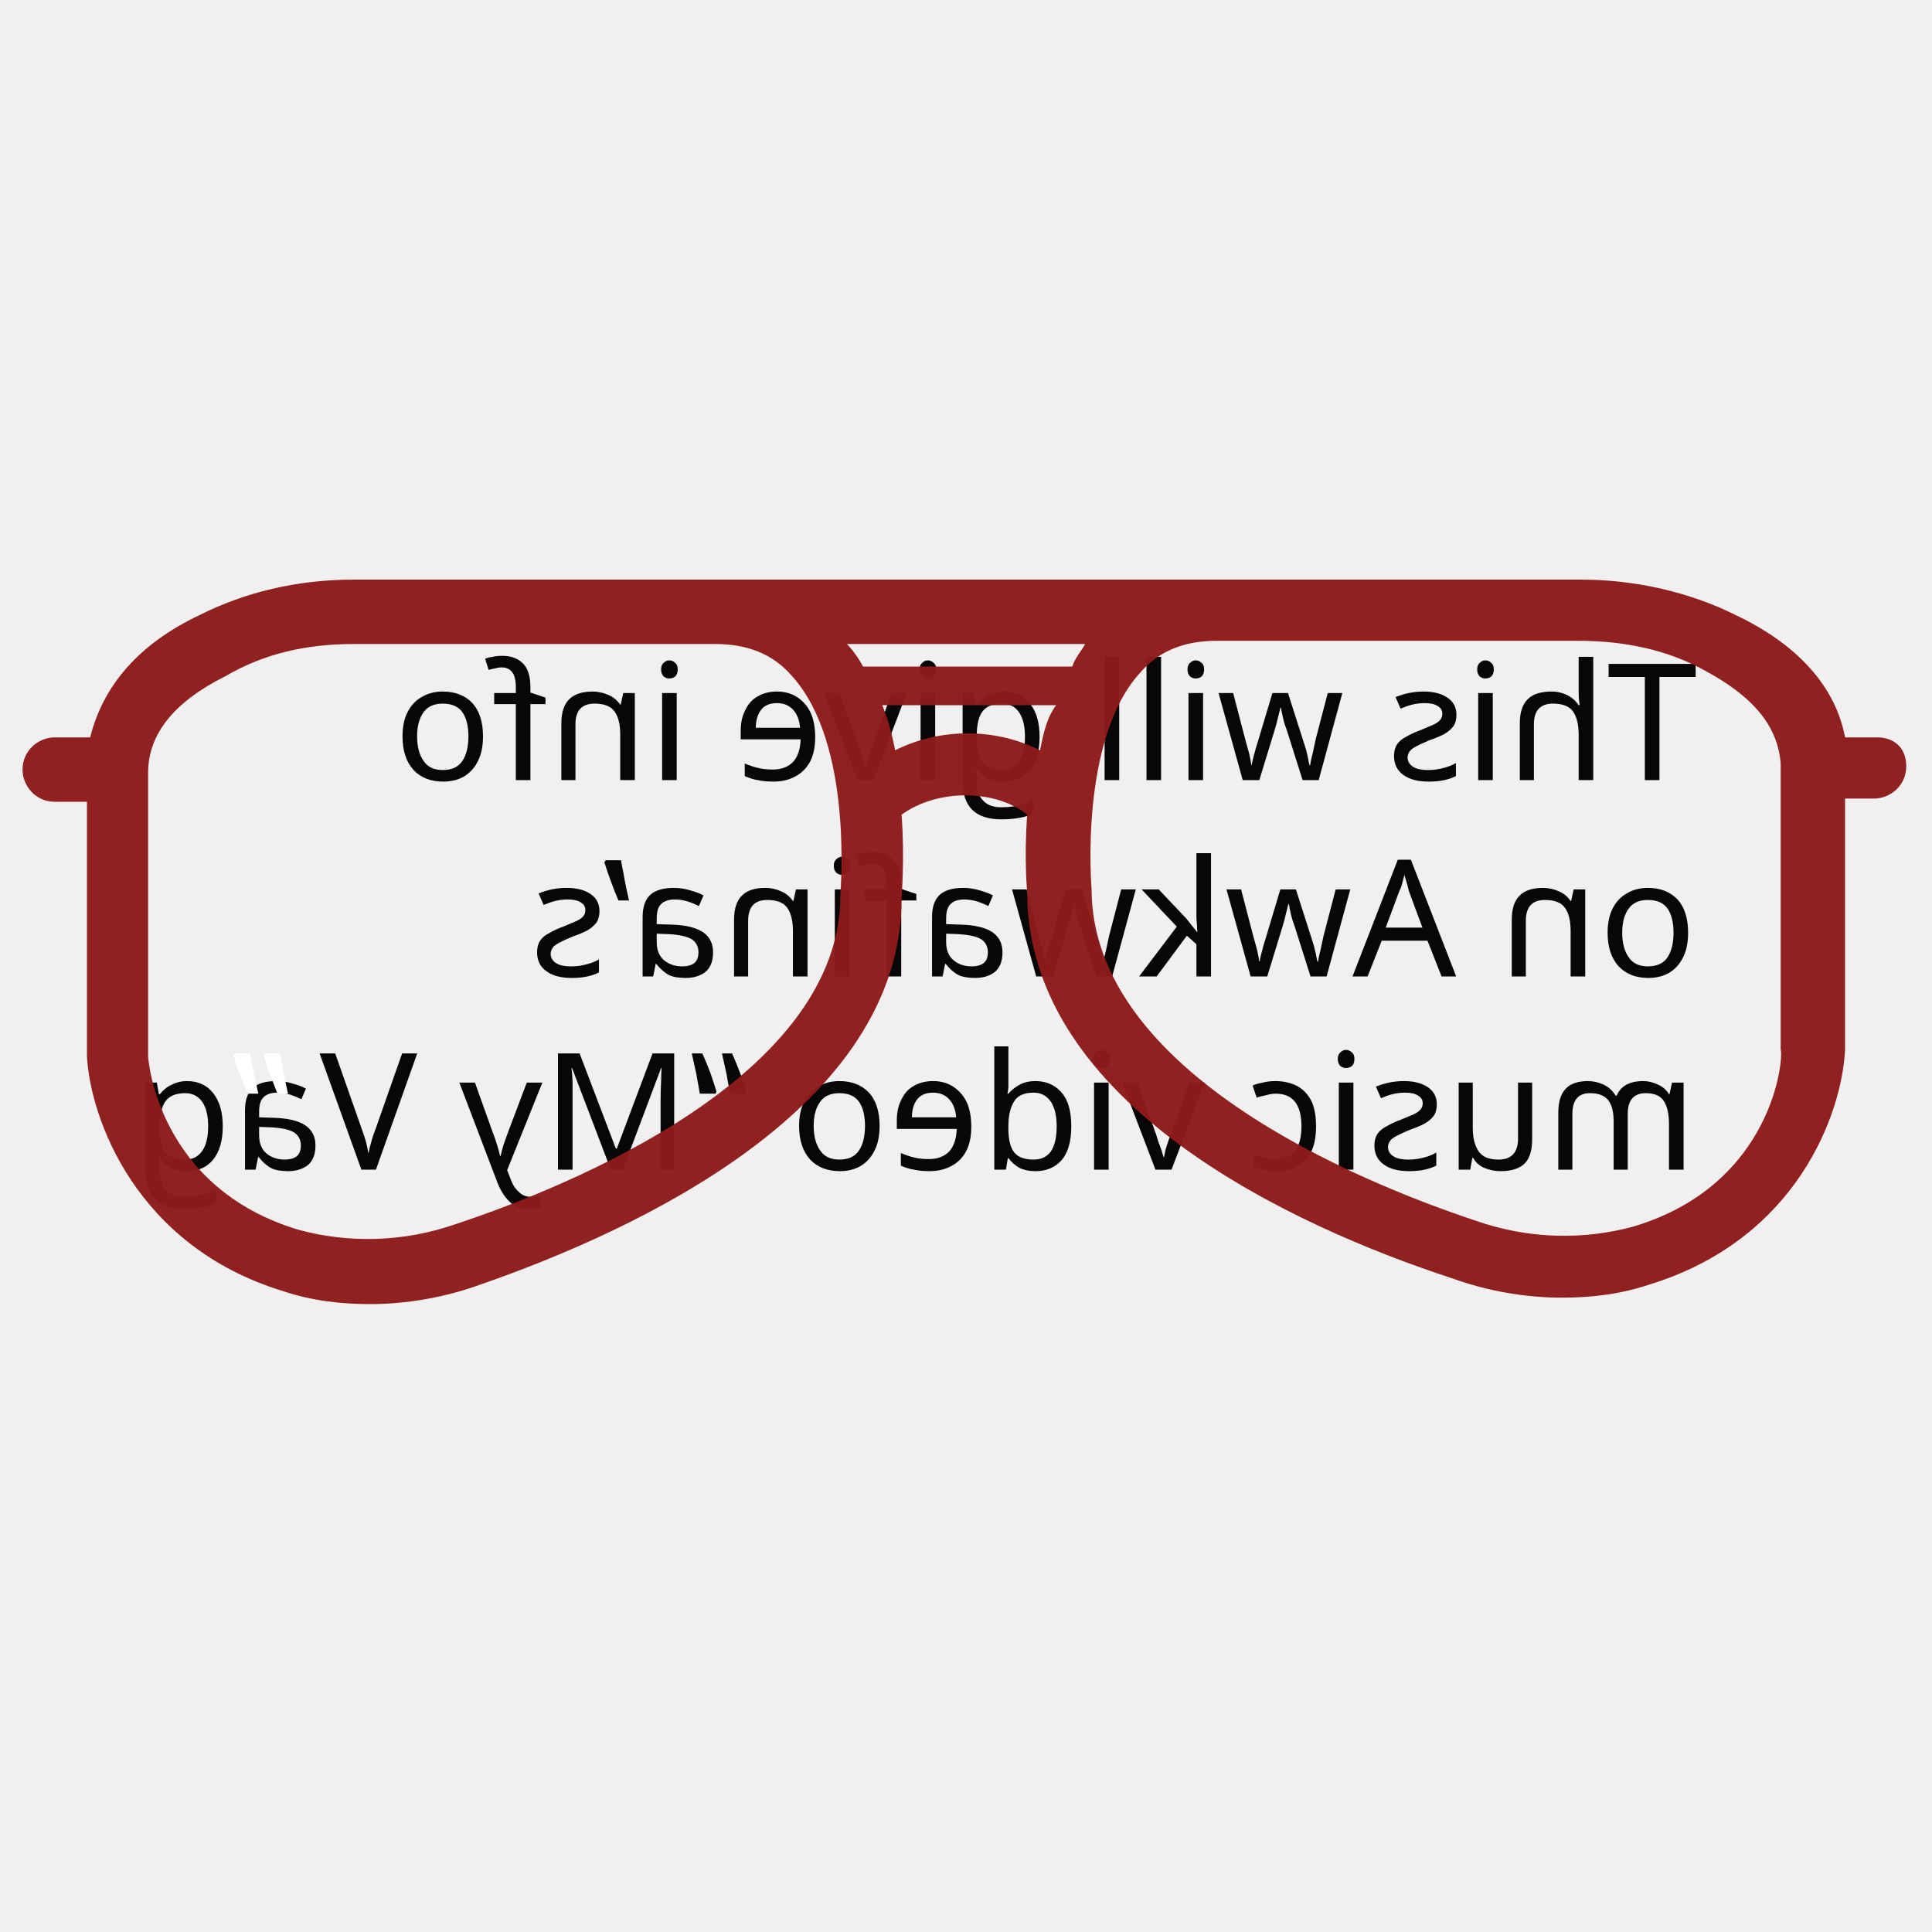
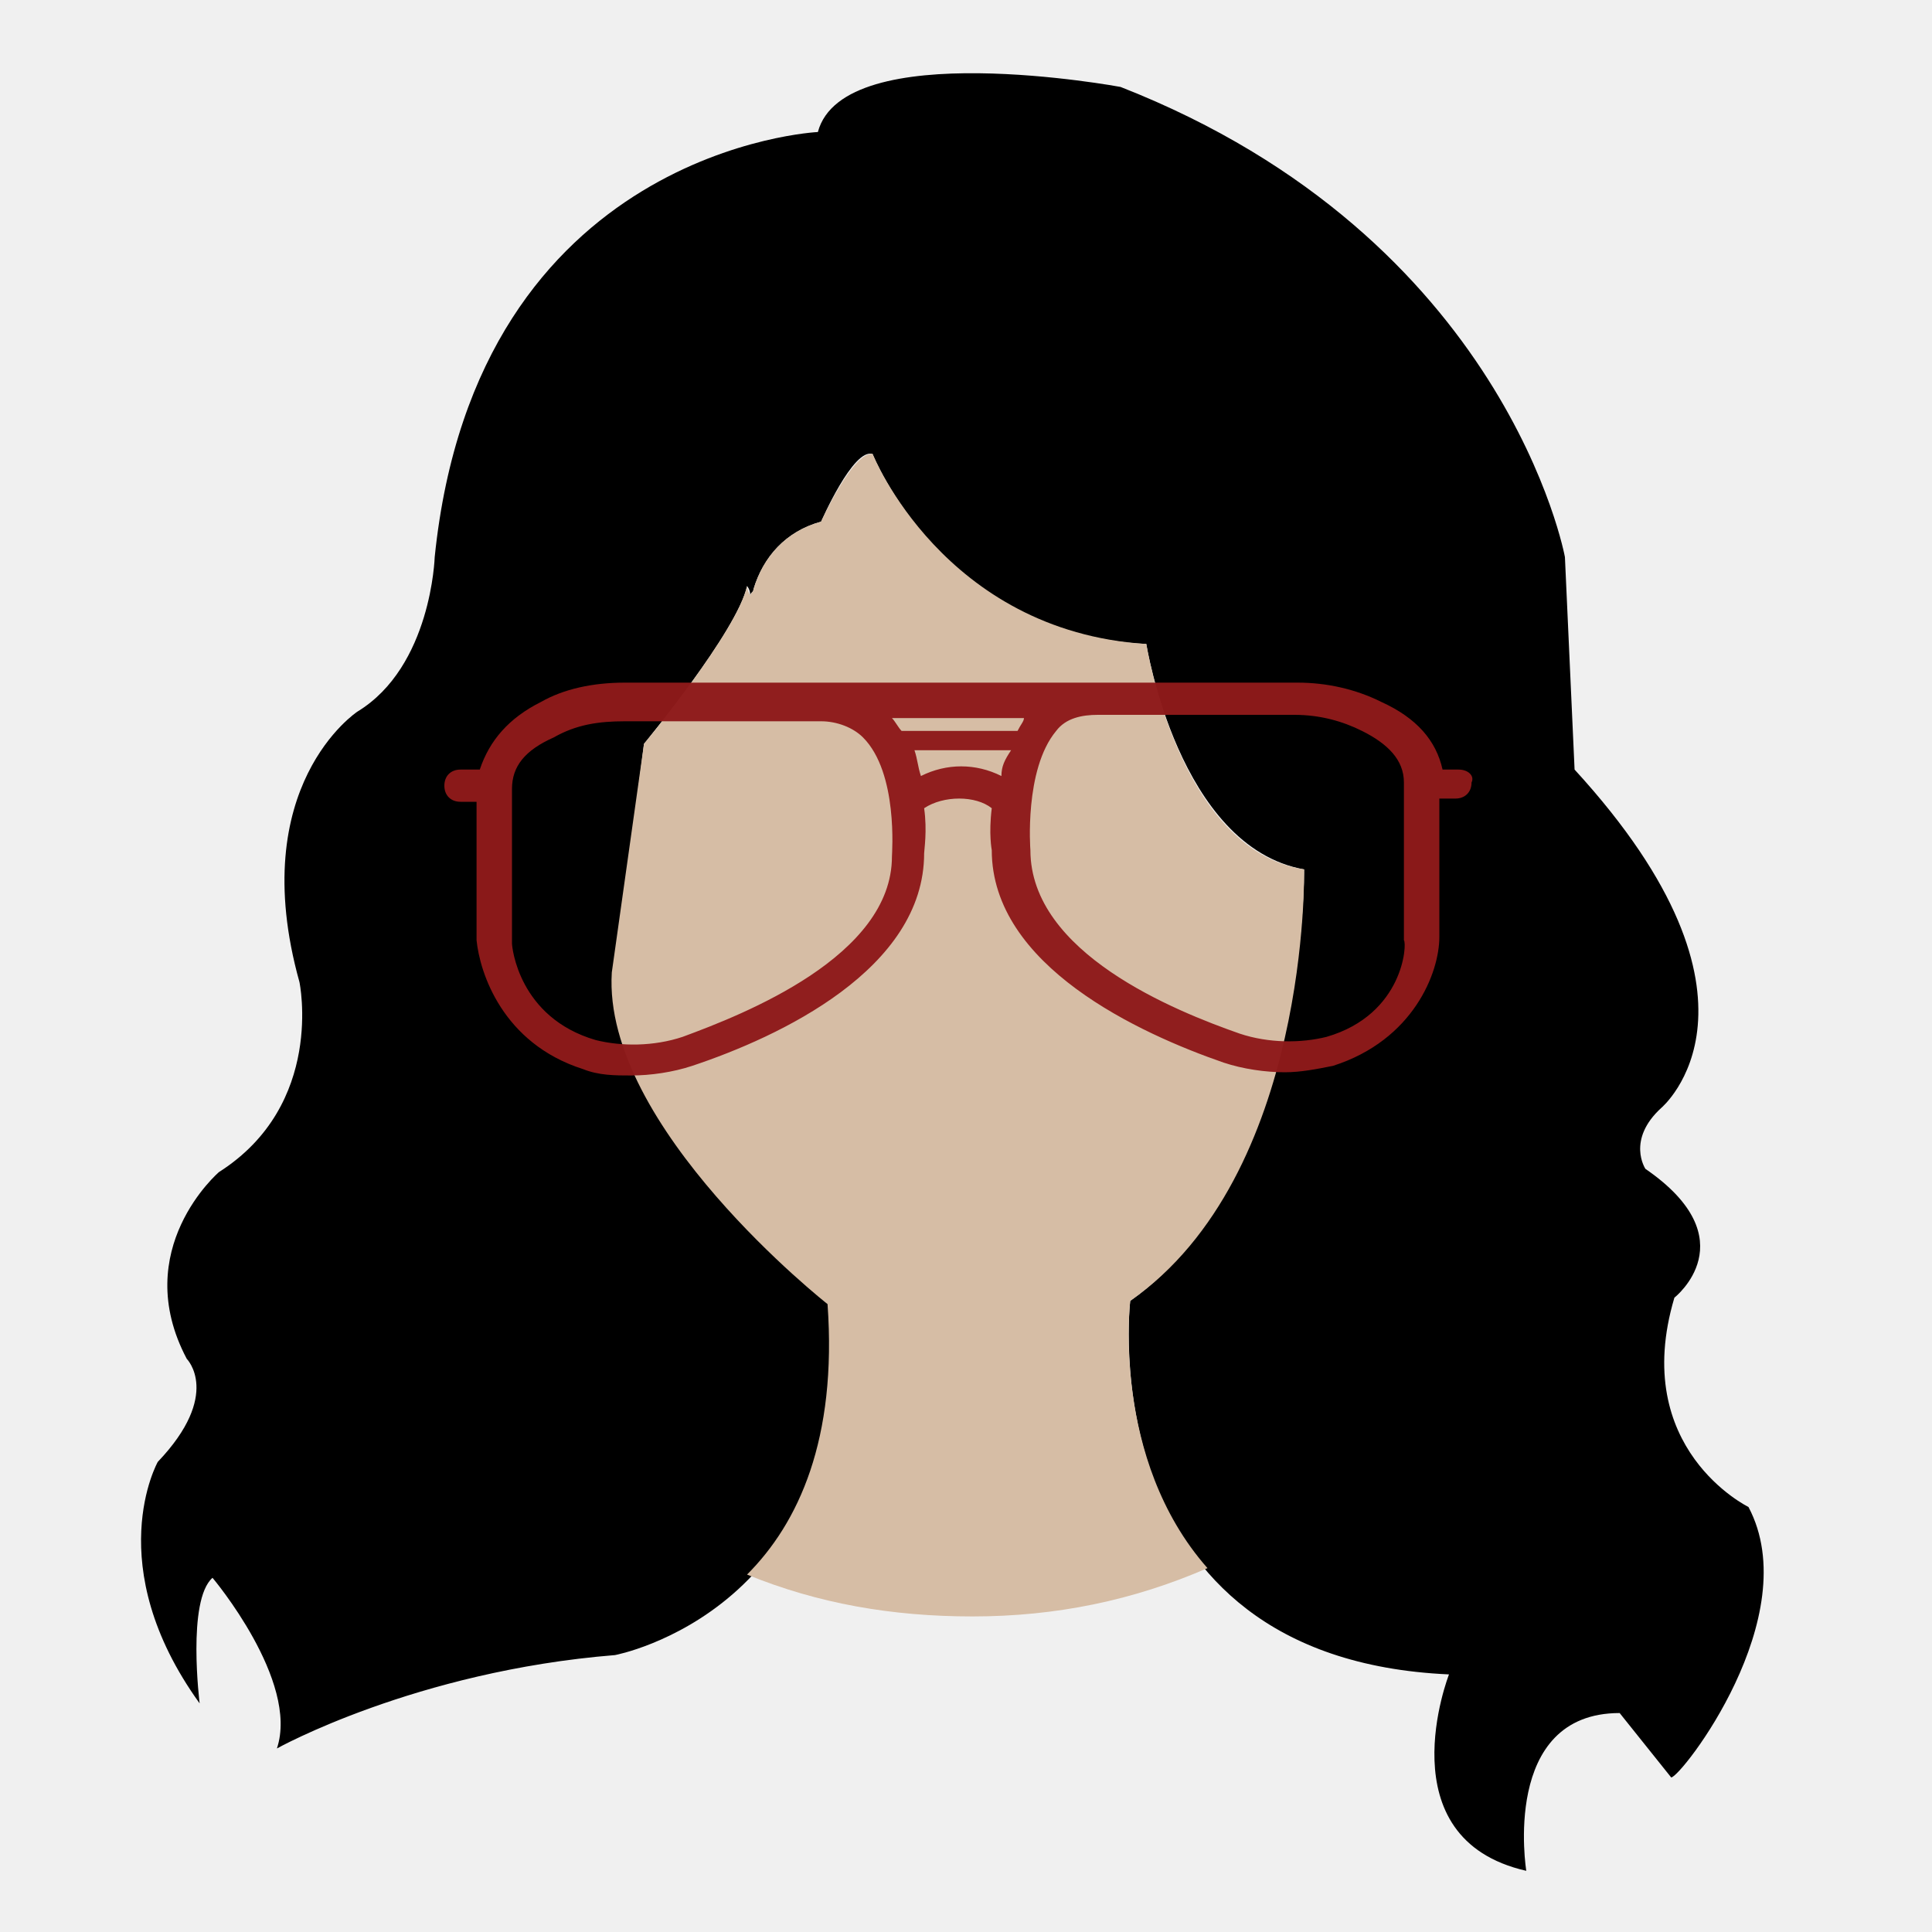
<svg xmlns="http://www.w3.org/2000/svg" version="1.1" id="Capa_1" x="0px" y="0px" viewBox="0 0 60 60" style="enable-background:new 0 0 60 60;" xml:space="preserve">
  <style type="text/css">
- 	.st0{opacity:0.97;}
- 	.st1{font-family:'MyriadPro-Regular';}
- 	.st2{font-size:5.047px;}
- 	.st3{fill:#FFFFFF;}
- 	.st4{font-size:8.652px;}
- 	.st5{opacity:0.97;fill:#8E1A1A;}
+ 	.st0{fill:#D6BDA5;}
+ 	.st1{opacity:0.97;fill:#8E1A1A;enable-background:new    ;}
</style>
-   <text id="This_will_give_info_on_Awkwafina_x2019_s__music_video__x201C_My_Vag_x201D_" transform="matrix(-1 0 0 1 52.707 24.2265)" class="st0">
-     <tspan x="0" y="0" class="st1 st2">This will give info</tspan>
-     <tspan x="0" y="6.1" class="st1 st2">on Awkwafina’s </tspan>
-     <tspan x="0" y="12.1" class="st1 st2">music video “My Vag</tspan>
-     <tspan x="43.7" y="12.1" class="st3 st1 st2">”</tspan>
-     <tspan x="0" y="22.5" class="st1 st4"> </tspan>
-   </text>
-   <path class="st5" d="M58.3,22.9h-1c-0.3-1.6-1.5-2.9-3.4-3.8c-1.4-0.7-3.1-1.1-4.8-1.1H37.8c0,0,0,0,0,0v0H22.2H11  c-1.8,0-3.4,0.4-4.8,1.1c-1.9,0.9-3,2.2-3.4,3.8H1.7c-0.5,0-1,0.4-1,1c0,0.5,0.4,1,1,1h1l0,7.9c0.1,1.9,1.5,5.9,6.1,7.3  c0.9,0.3,1.8,0.4,2.7,0.4c1.1,0,2.3-0.2,3.4-0.6C19.8,38.2,28,34.4,28,27.9c0-0.1,0.1-1.2,0-2.6c1.1-0.8,2.9-0.8,3.9,0  c-0.1,1.4,0,2.4,0,2.4c0,6.6,8.3,10.4,13.2,12c1.1,0.4,2.3,0.6,3.4,0.6c0.9,0,1.8-0.1,2.7-0.4c4.6-1.4,6-5.3,6.1-7.3v-7.8h0.9  c0.5,0,1-0.4,1-1S58.8,22.9,58.3,22.9z M26.1,27.8c0,5.6-8.3,9-11.9,10.2c-1.7,0.6-3.4,0.6-4.9,0.2c-4.4-1.3-4.7-5.3-4.7-5.4v-8.8  c0-1.2,0.8-2.2,2.4-3C8.2,20.3,9.5,20,11,20h11.2c1,0,1.8,0.3,2.4,1C26.5,23.1,26.1,27.6,26.1,27.8z M32.3,23.3  c-1.4-0.7-3.1-0.7-4.5,0c-0.1-0.5-0.2-0.9-0.4-1.4h5.4C32.5,22.3,32.4,22.8,32.3,23.3z M33.3,20.7h-6.5c-0.1-0.2-0.3-0.5-0.5-0.7  h7.4C33.6,20.2,33.4,20.4,33.3,20.7z M50.7,38.1c-1.5,0.4-3.2,0.4-4.9-0.2c-3.6-1.2-11.9-4.6-11.9-10.3c0,0-0.4-4.6,1.5-6.7  c0.6-0.7,1.4-1,2.4-1h11.2c1.5,0,2.8,0.3,3.9,0.9c1.5,0.8,2.3,1.7,2.4,2.9c0,0.1,0,0.1,0,0.2c0,0.1,0,0.1,0,0.2l0,8.5  C55.4,32.8,55.1,36.8,50.7,38.1z" />
+   <g>
+     <g>
+       <g>
+         <path d="M54.3,46.8c0,0-3.7-1.8-2.3-6.5c0,0,2.3-1.8-0.9-4c0,0-0.6-0.9,0.5-1.9c0,0,3.9-3.3-2.7-10.5l-0.3-6.6     c0,0-1.8-9.9-13.8-14.6c0,0-8.6-1.6-9.4,1.4c0,0-10.6,0.5-11.9,13.2c0,0-0.1,3.4-2.4,4.8c0,0-3.5,2.3-1.8,8.4     c0,0,0.8,3.8-2.5,5.9c0,0-2.8,2.4-1,5.8c0,0,1.1,1.1-0.9,3.2c0,0-1.8,3.2,1.3,7.5c0,0-0.4-3.2,0.4-3.9c0,0,2.7,3.2,2,5.3     c0,0,4.3-2.4,10.5-2.9c0,0,7.5-1.4,6.7-10.9c0,0-7-5.4-6.7-10.3l0.9-7.1c0,0,2.9-3.5,3.2-4.9c0,0,0.1,0.1,0.1,0.3     c0-0.1,0.1-0.1,0.1-0.2c0.3-1,1-1.8,2.1-2.1l0,0c0,0,1-2.3,1.6-2.1c0,0,2.2,5.6,8.5,5.9c0,0,1,6.3,4.9,7c0,0,0.1,9.5-5.4,13.4     c0,0-1.3,11.1,9.9,11.6c0,0-2,5.1,2.4,6.1c0,0-0.8-4.9,2.9-4.9l1.6,2C52.2,55.2,56.1,50.2,54.3,46.8z" />
+       </g>
+     </g>
+     <path class="st0" d="M35.1,40.4c5.6-3.9,5.4-13.4,5.4-13.4c-3.9-0.6-4.9-7-4.9-7c-6.3-0.4-8.5-5.9-8.5-5.9   c-0.6-0.1-1.6,2.1-1.6,2.1l0,0c-1.1,0.3-1.8,1.1-2.1,2.1c0,0.1-0.1,0.1-0.1,0.2c-0.1-0.2-0.1-0.3-0.1-0.3c-0.3,1.4-3.2,4.9-3.2,4.9   l-1,7.1c-0.3,4.8,6.7,10.3,6.7,10.3c0.3,4.2-0.9,6.8-2.5,8.4c2.2,0.9,4.5,1.3,7,1.3c2.6,0,5-0.5,7.3-1.5   C34.5,45.3,35.1,40.4,35.1,40.4z" />
+     <path class="st1" d="M45.3,23.9h-0.5c-0.2-0.9-0.8-1.6-1.9-2.1c-0.8-0.4-1.7-0.6-2.6-0.6h-6.2h-8.6h-6.1c-1,0-1.9,0.2-2.6,0.6   c-1,0.5-1.6,1.2-1.9,2.1h-0.6c-0.3,0-0.5,0.2-0.5,0.5s0.2,0.5,0.5,0.5h0.5v4.3c0.1,1,0.8,3.2,3.3,4c0.5,0.2,1,0.2,1.5,0.2   c0.6,0,1.3-0.1,1.9-0.3c2.7-0.9,7.2-3,7.2-6.6c0-0.1,0.1-0.7,0-1.4c0.6-0.4,1.6-0.4,2.1,0c-0.1,0.8,0,1.3,0,1.3   c0,3.6,4.6,5.7,7.2,6.6c0.6,0.2,1.3,0.3,1.9,0.3c0.5,0,1-0.1,1.5-0.2c2.5-0.8,3.3-2.9,3.3-4v-4.3h0.5c0.3,0,0.5-0.2,0.5-0.5   C45.8,24.1,45.6,23.9,45.3,23.9z M27.7,26.6c0,3.1-4.6,4.9-6.5,5.6c-0.9,0.3-1.9,0.3-2.7,0.1c-2.4-0.7-2.6-2.9-2.6-3v-4.8   c0-0.7,0.4-1.2,1.3-1.6c0.7-0.4,1.4-0.5,2.2-0.5h6.1c0.5,0,1,0.2,1.3,0.5C27.9,24,27.7,26.5,27.7,26.6z M31.1,24.1   c-0.8-0.4-1.7-0.4-2.5,0c-0.1-0.3-0.1-0.5-0.2-0.8h3C31.2,23.6,31.1,23.8,31.1,24.1z M31.6,22.7H28c-0.1-0.1-0.2-0.3-0.3-0.4h4.1   C31.8,22.4,31.7,22.5,31.6,22.7z M41.2,32.2c-0.8,0.2-1.8,0.2-2.7-0.1c-2-0.7-6.5-2.5-6.5-5.7c0,0-0.2-2.5,0.8-3.7   c0.3-0.4,0.8-0.5,1.3-0.5h6.1c0.8,0,1.5,0.2,2.1,0.5c0.8,0.4,1.3,0.9,1.3,1.6c0,0.1,0,0.1,0,0.1c0,0.1,0,0.1,0,0.1v4.7   C43.7,29.3,43.6,31.5,41.2,32.2z" />
+   </g>
</svg>
